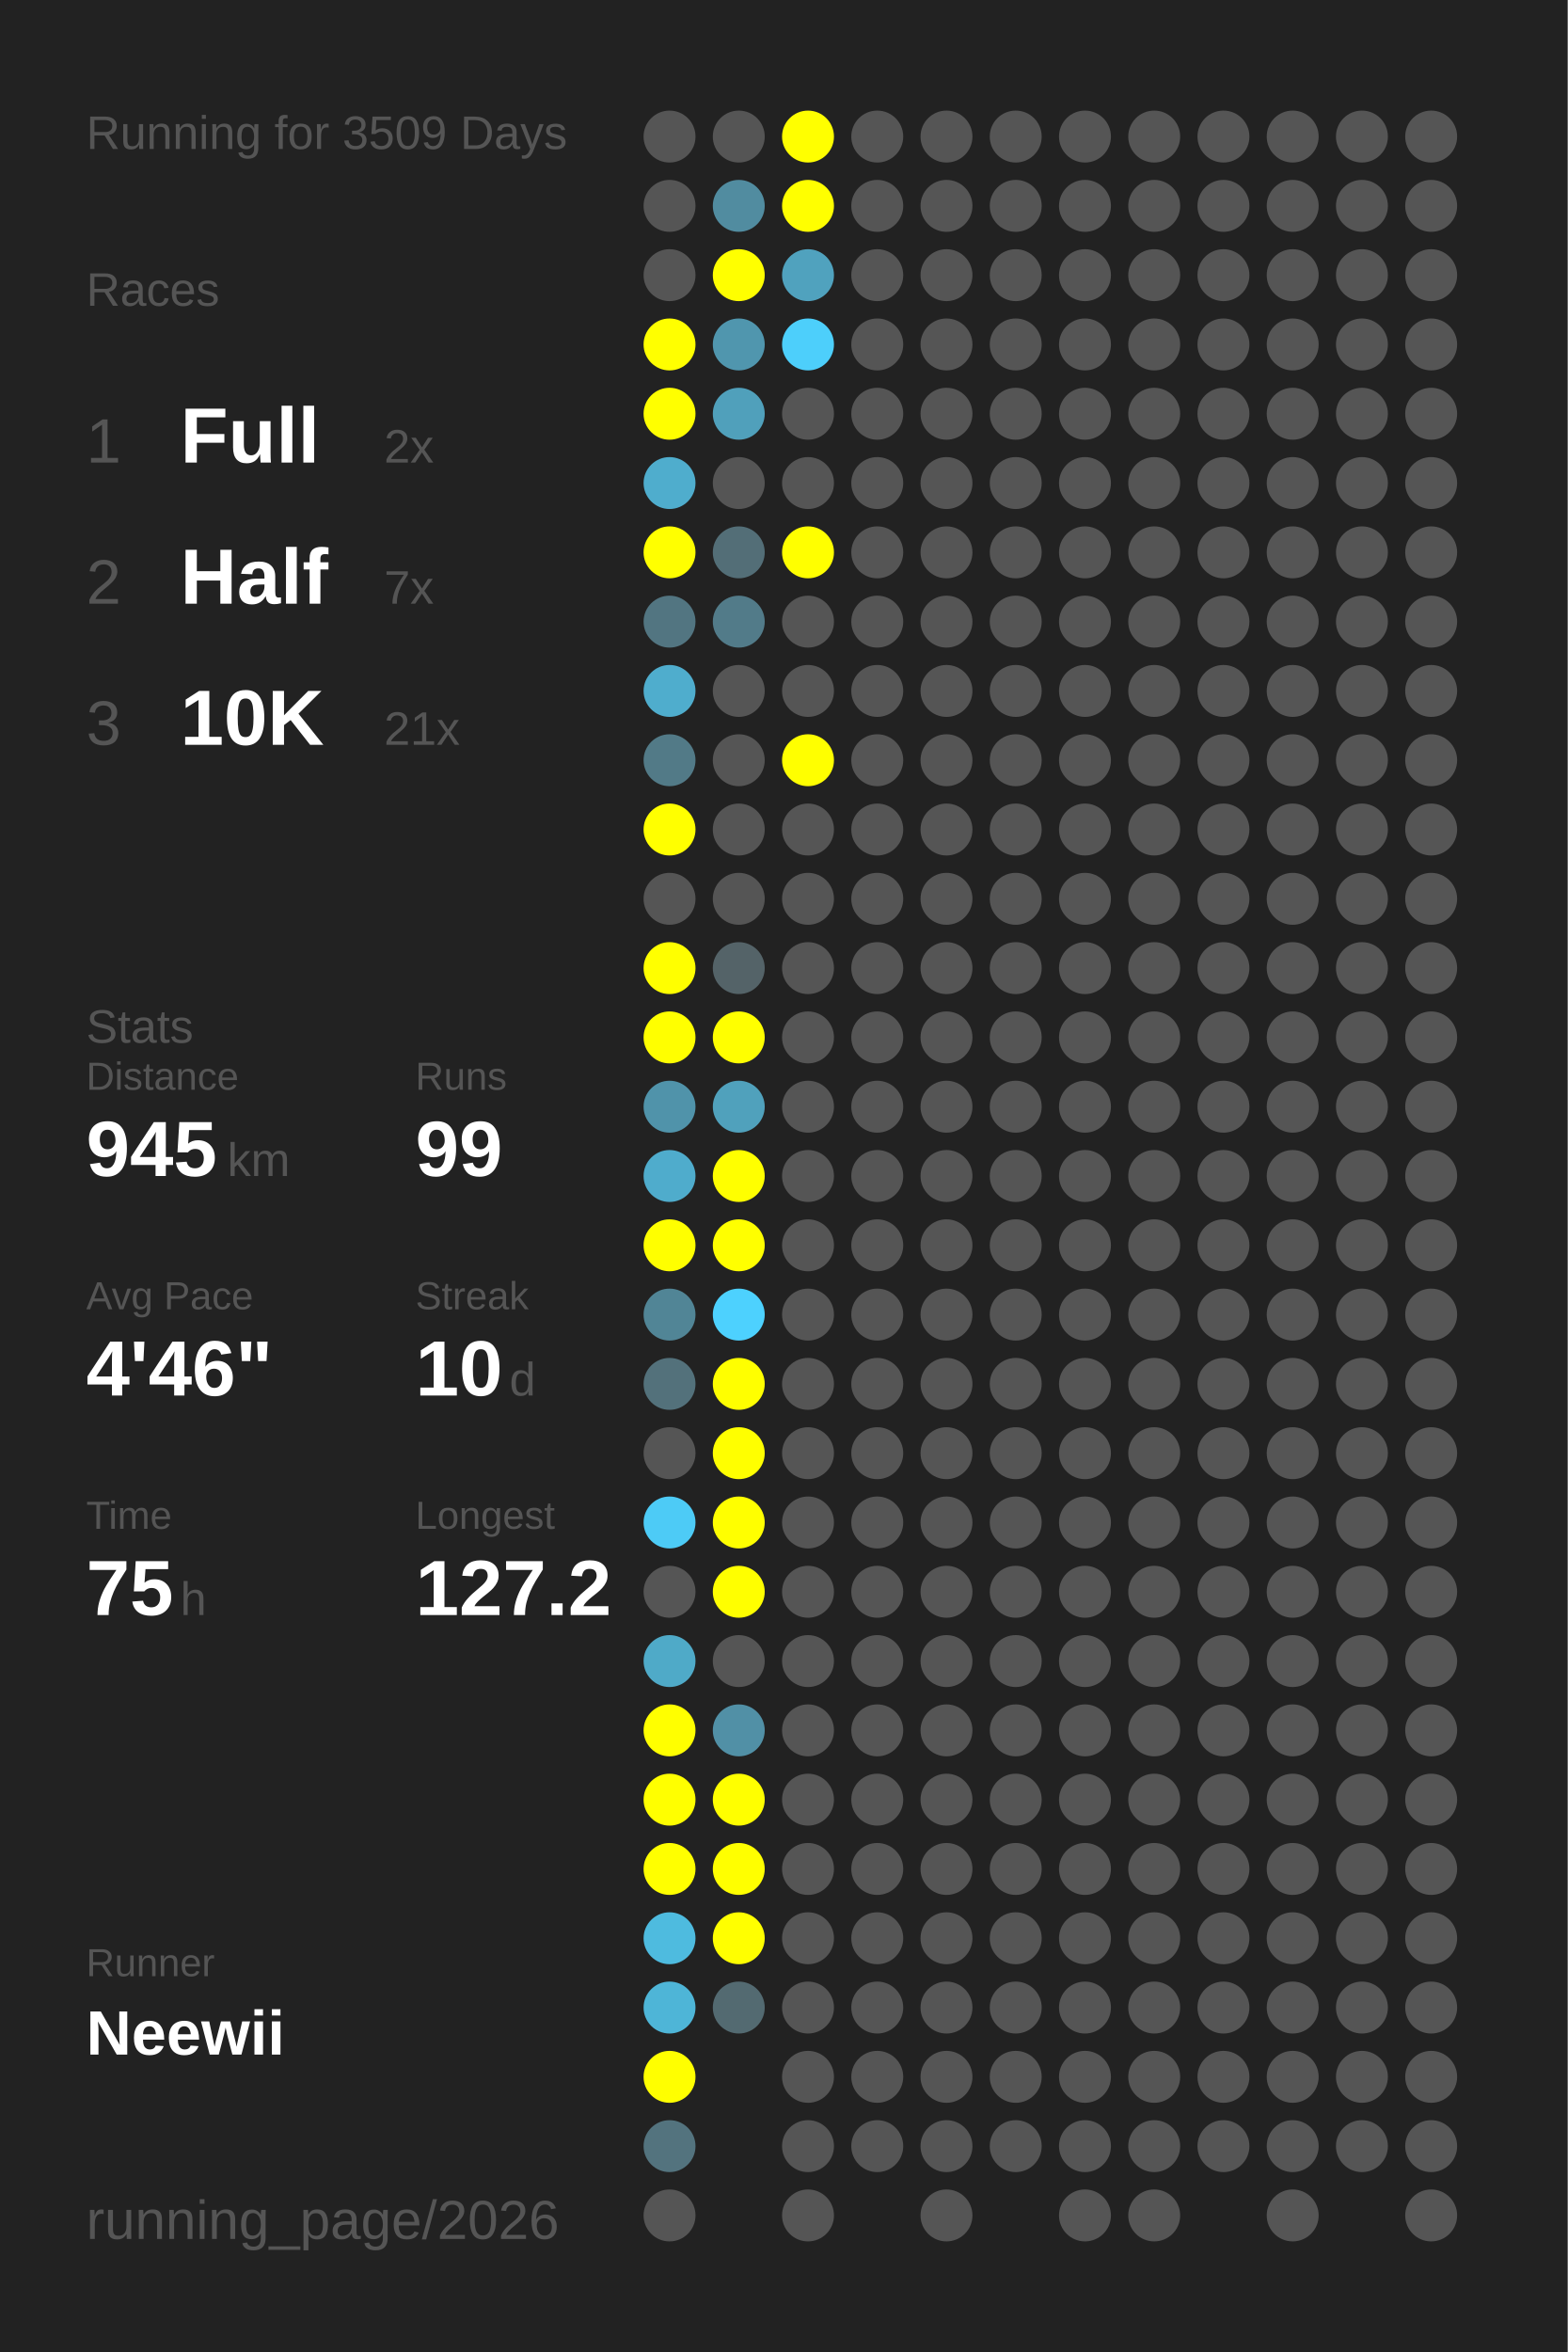
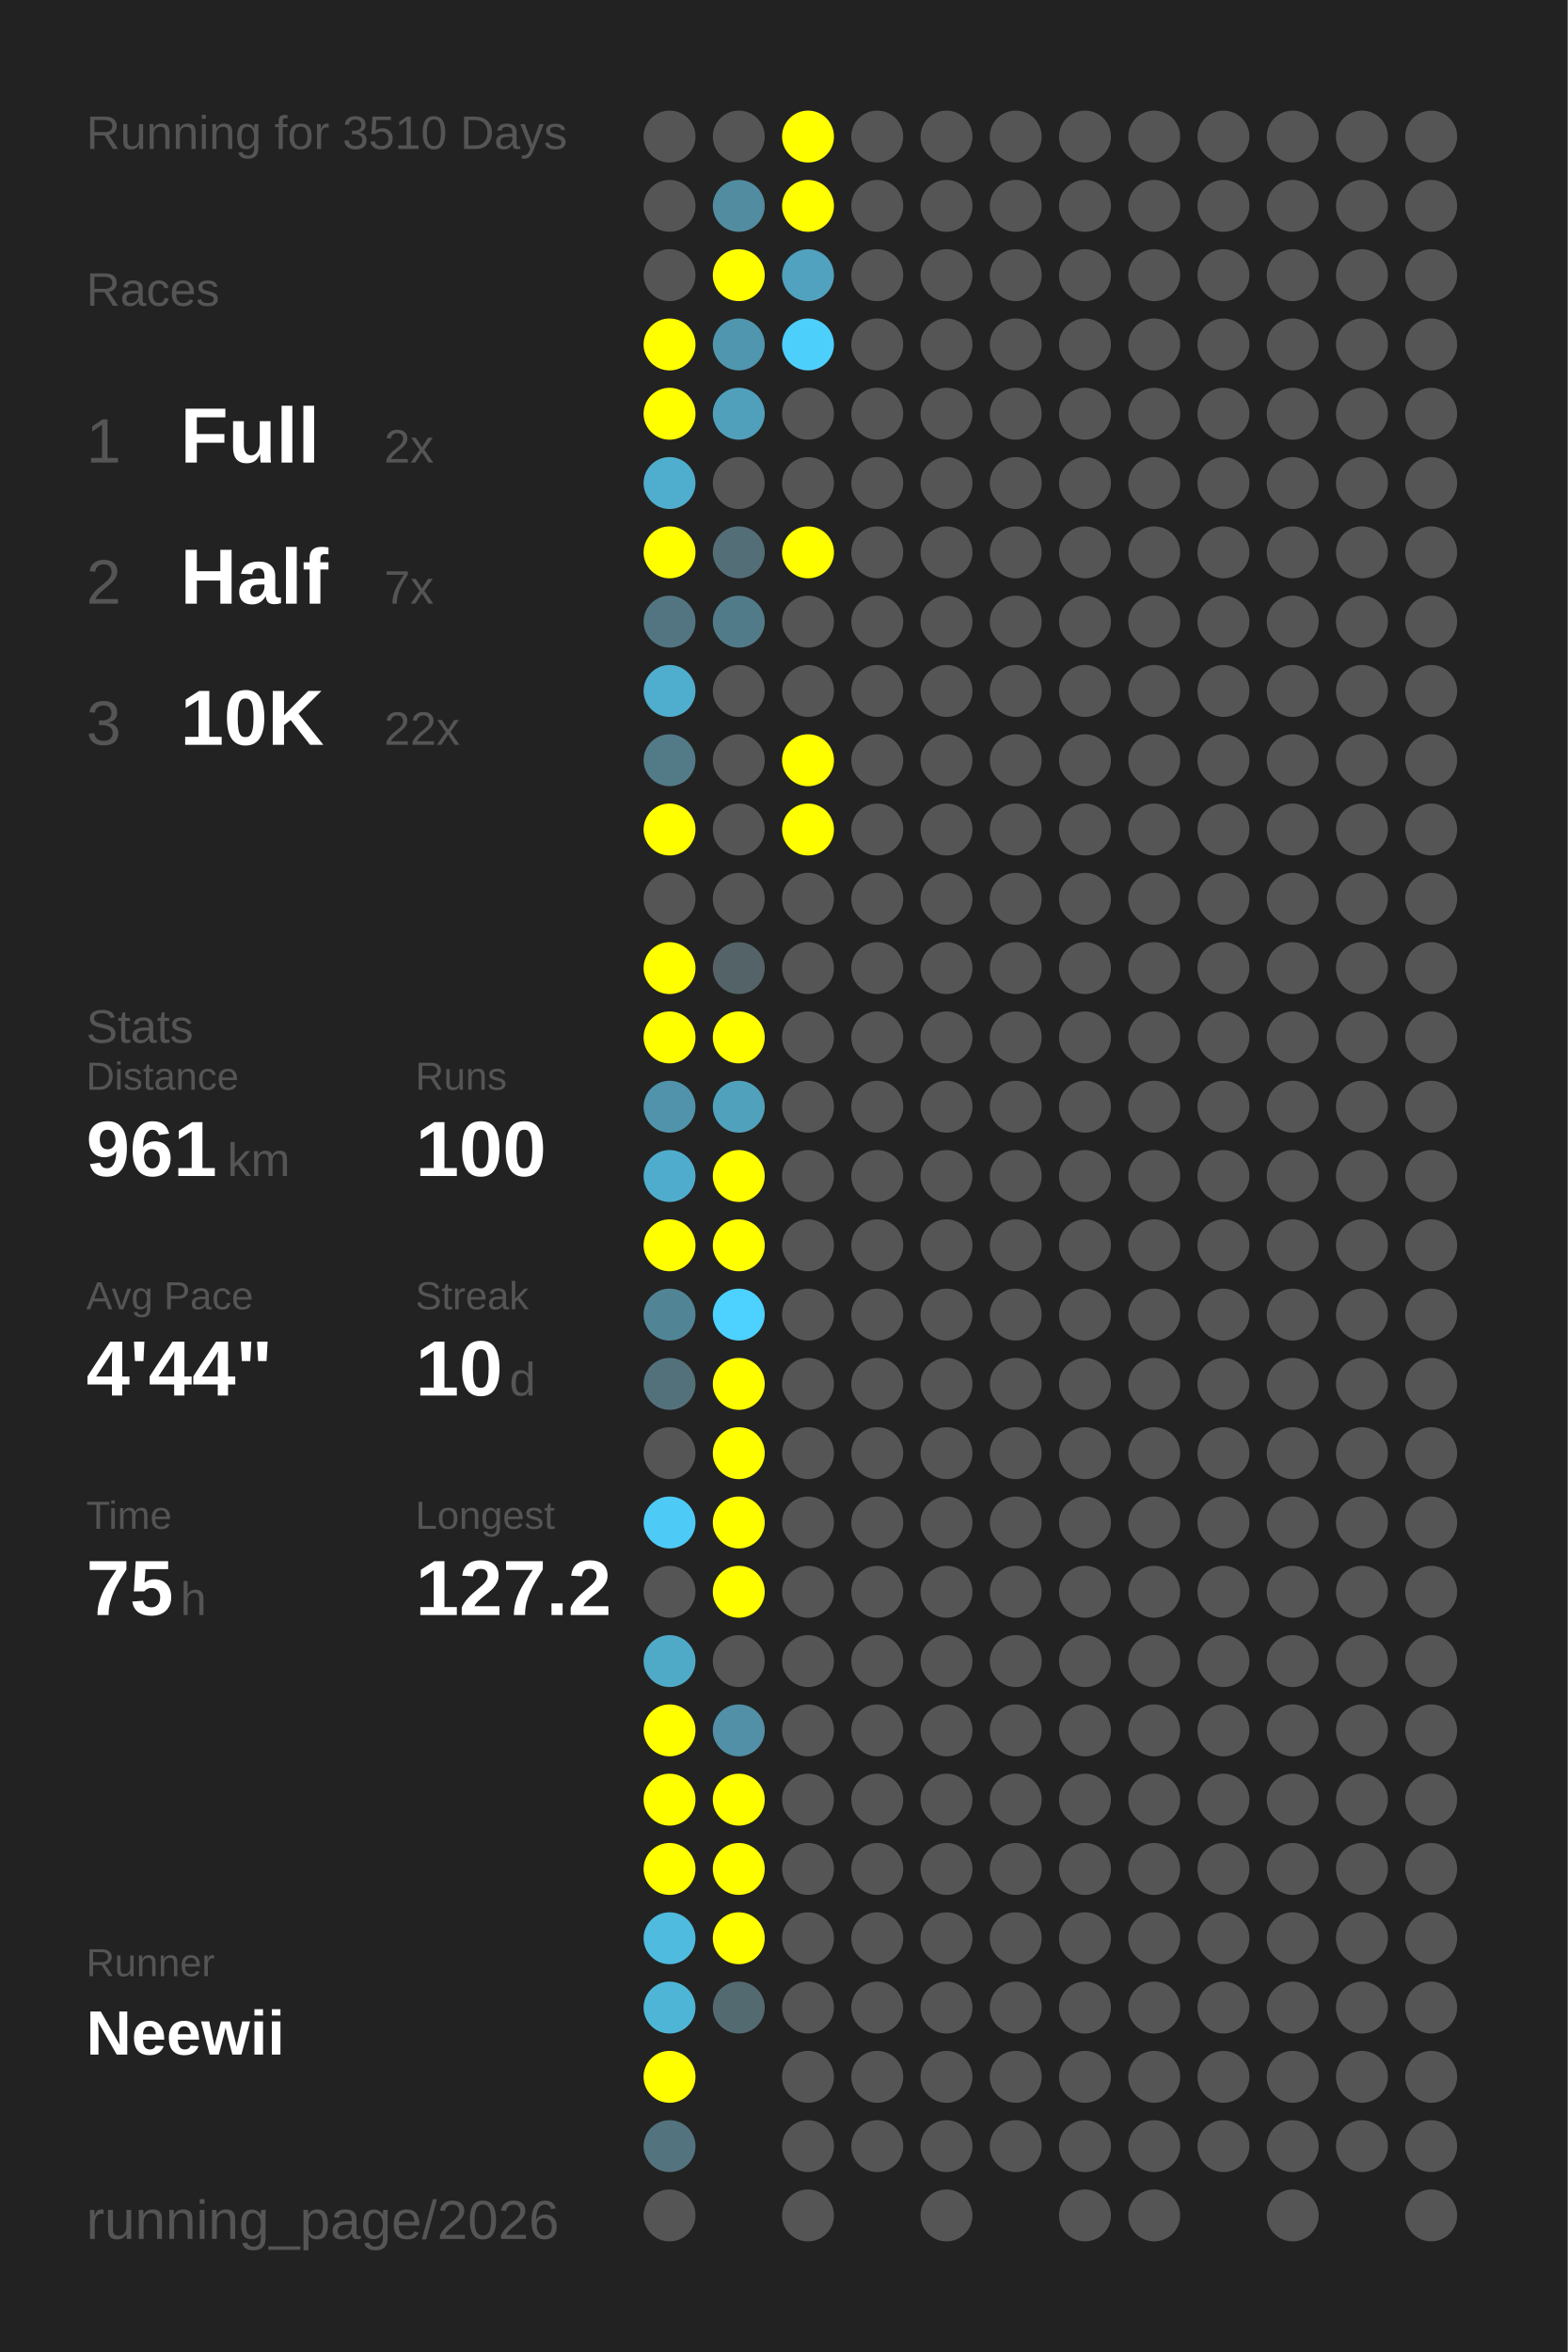
<svg xmlns="http://www.w3.org/2000/svg" baseProfile="full" height="300mm" version="1.1" viewBox="0,0,200,300" width="200mm">
  <defs />
  <rect fill="#222222" height="300" width="200" x="0" y="0" />
-   <text fill="#555555" style="font-size:6px; font-family:Arial;" x="11" y="19">Running for 3509 Days</text>
+   <text fill="#555555" style="font-size:6px; font-family:Arial;" x="11" y="19">Running for 3510 Days</text>
  <text fill="#555555" style="font-size:6px; font-family:Arial;" x="11" y="39">Races</text>
  <text fill="#555555" style="font-size:8px; font-family:Arial;" x="11" y="59">1</text>
  <text fill="#FFFFFF" style="font-size:10px; font-family:Arial; font-weight:bold;" x="23" y="59">Full</text>
  <text fill="#555555" style="font-size:6px; font-family:Arial;" x="49" y="59">2x</text>
  <text fill="#555555" style="font-size:8px; font-family:Arial;" x="11" y="77">2</text>
  <text fill="#FFFFFF" style="font-size:10px; font-family:Arial; font-weight:bold;" x="23" y="77">Half</text>
  <text fill="#555555" style="font-size:6px; font-family:Arial;" x="49" y="77">7x</text>
  <text fill="#555555" style="font-size:8px; font-family:Arial;" x="11" y="95">3</text>
  <text fill="#FFFFFF" style="font-size:10px; font-family:Arial; font-weight:bold;" x="23" y="95">10K</text>
-   <text fill="#555555" style="font-size:6px; font-family:Arial;" x="49" y="95">21x</text>
+   <text fill="#555555" style="font-size:6px; font-family:Arial;" x="49" y="95">22x</text>
  <text fill="#555555" style="font-size:6px; font-family:Arial;" x="11" y="133">Stats</text>
  <text fill="#555555" style="font-size:5px; font-family:Arial;" x="11" y="139">Distance</text>
-   <text fill="#FFFFFF" style="font-size:10px; font-family:Arial; font-weight:bold;" x="11" y="150">945</text>
+   <text fill="#FFFFFF" style="font-size:10px; font-family:Arial; font-weight:bold;" x="11" y="150">961</text>
  <text fill="#555555" style="font-size:6px; font-family:Arial;" x="29" y="150">km</text>
  <text fill="#555555" style="font-size:5px; font-family:Arial;" x="53" y="139">Runs</text>
-   <text fill="#FFFFFF" style="font-size:10px; font-family:Arial; font-weight:bold;" x="53" y="150">99</text>
+   <text fill="#FFFFFF" style="font-size:10px; font-family:Arial; font-weight:bold;" x="53" y="150">100</text>
  <text fill="#555555" style="font-size:5px; font-family:Arial;" x="11" y="167">Avg Pace</text>
-   <text fill="#FFFFFF" style="font-size:10px; font-family:Arial; font-weight:bold;" x="11" y="178">4'46"</text>
+   <text fill="#FFFFFF" style="font-size:10px; font-family:Arial; font-weight:bold;" x="11" y="178">4'44"</text>
  <text fill="#555555" style="font-size:5px; font-family:Arial;" x="53" y="167">Streak</text>
  <text fill="#FFFFFF" style="font-size:10px; font-family:Arial; font-weight:bold;" x="53" y="178">10</text>
  <text fill="#555555" style="font-size:6px; font-family:Arial;" x="65" y="178">d</text>
  <text fill="#555555" style="font-size:5px; font-family:Arial;" x="11" y="195">Time</text>
  <text fill="#FFFFFF" style="font-size:10px; font-family:Arial; font-weight:bold;" x="11" y="206">75</text>
  <text fill="#555555" style="font-size:6px; font-family:Arial;" x="23" y="206">h</text>
  <text fill="#555555" style="font-size:5px; font-family:Arial;" x="53" y="195">Longest</text>
  <text fill="#FFFFFF" style="font-size:10px; font-family:Arial; font-weight:bold;" x="53" y="206">127.2</text>
  <text fill="#555555" style="font-size:5px; font-family:Arial;" x="11" y="252.065">Runner</text>
  <text fill="#FFFFFF" style="font-size:8px; font-family:Arial; font-weight:bold;" x="11" y="262.065">Neewii</text>
  <text fill="#555555" style="font-size:7px; font-family:Arial;" x="11" y="285.581">running_page/2026</text>
  <circle cx="85.417" cy="17.419" fill="#555555" r="3.312" />
  <circle cx="85.417" cy="26.258" fill="#555555" r="3.312" />
  <circle cx="85.417" cy="35.097" fill="#555555" r="3.312" />
  <circle cx="85.417" cy="43.935" fill="#FFFF00" r="3.312" />
  <circle cx="85.417" cy="52.774" fill="#FFFF00" r="3.312" />
  <circle cx="85.417" cy="61.613" fill="#4fadcd" r="3.312" />
  <circle cx="85.417" cy="70.452" fill="#FFFF00" r="3.312" />
  <circle cx="85.417" cy="79.29" fill="#527581" r="3.312" />
  <circle cx="85.417" cy="88.129" fill="#4fadcd" r="3.312" />
  <circle cx="85.417" cy="96.968" fill="#527a87" r="3.312" />
  <circle cx="85.417" cy="105.806" fill="#FFFF00" r="3.312" />
  <circle cx="85.417" cy="114.645" fill="#555555" r="3.312" />
  <circle cx="85.417" cy="123.484" fill="#FFFF00" r="3.312" />
  <circle cx="85.417" cy="132.323" fill="#FFFF00" r="3.312" />
  <circle cx="85.417" cy="141.161" fill="#5093aa" r="3.312" />
  <circle cx="85.417" cy="150" fill="#4faccc" r="3.312" />
  <circle cx="85.417" cy="158.839" fill="#FFFF00" r="3.312" />
  <circle cx="85.417" cy="167.677" fill="#518596" r="3.312" />
  <circle cx="85.417" cy="176.516" fill="#53717b" r="3.312" />
  <circle cx="85.417" cy="185.355" fill="#555555" r="3.312" />
  <circle cx="85.417" cy="194.194" fill="#4dcbf6" r="3.312" />
  <circle cx="85.417" cy="203.032" fill="#555555" r="3.312" />
  <circle cx="85.417" cy="211.871" fill="#4faac8" r="3.312" />
  <circle cx="85.417" cy="220.71" fill="#FFFF00" r="3.312" />
  <circle cx="85.417" cy="229.548" fill="#FFFF00" r="3.312" />
  <circle cx="85.417" cy="238.387" fill="#FFFF00" r="3.312" />
  <circle cx="85.417" cy="247.226" fill="#4ebbdf" r="3.312" />
  <circle cx="85.417" cy="256.065" fill="#4eb5d7" r="3.312" />
  <circle cx="85.417" cy="264.903" fill="#FFFF00" r="3.312" />
  <circle cx="85.417" cy="273.742" fill="#53737e" r="3.312" />
  <circle cx="85.417" cy="282.581" fill="#555555" r="3.312" />
  <circle cx="94.25" cy="17.419" fill="#555555" r="3.312" />
  <circle cx="94.25" cy="26.258" fill="#518ca0" r="3.312" />
  <circle cx="94.25" cy="35.097" fill="#FFFF00" r="3.312" />
  <circle cx="94.25" cy="43.935" fill="#5096ae" r="3.312" />
  <circle cx="94.25" cy="52.774" fill="#50a0bb" r="3.312" />
  <circle cx="94.25" cy="61.613" fill="#555555" r="3.312" />
  <circle cx="94.25" cy="70.452" fill="#536e77" r="3.312" />
  <circle cx="94.25" cy="79.29" fill="#527b89" r="3.312" />
  <circle cx="94.25" cy="88.129" fill="#555555" r="3.312" />
  <circle cx="94.25" cy="96.968" fill="#555555" r="3.312" />
  <circle cx="94.25" cy="105.806" fill="#555555" r="3.312" />
  <circle cx="94.25" cy="114.645" fill="#555555" r="3.312" />
  <circle cx="94.25" cy="123.484" fill="#546368" r="3.312" />
  <circle cx="94.25" cy="132.323" fill="#FFFF00" r="3.312" />
  <circle cx="94.25" cy="141.161" fill="#50a1bc" r="3.312" />
  <circle cx="94.25" cy="150" fill="#FFFF00" r="3.312" />
  <circle cx="94.25" cy="158.839" fill="#FFFF00" r="3.312" />
  <circle cx="94.25" cy="167.677" fill="#4dd1fe" r="3.312" />
  <circle cx="94.25" cy="176.516" fill="#FFFF00" r="3.312" />
  <circle cx="94.25" cy="185.355" fill="#FFFF00" r="3.312" />
  <circle cx="94.25" cy="194.194" fill="#FFFF00" r="3.312" />
  <circle cx="94.25" cy="203.032" fill="#FFFF00" r="3.312" />
  <circle cx="94.25" cy="211.871" fill="#555555" r="3.312" />
  <circle cx="94.25" cy="220.71" fill="#5190a6" r="3.312" />
  <circle cx="94.25" cy="229.548" fill="#FFFF00" r="3.312" />
  <circle cx="94.25" cy="238.387" fill="#FFFF00" r="3.312" />
  <circle cx="94.25" cy="247.226" fill="#FFFF00" r="3.312" />
  <circle cx="94.25" cy="256.065" fill="#536a71" r="3.312" />
  <circle cx="103.083" cy="17.419" fill="#FFFF00" r="3.312" />
  <circle cx="103.083" cy="26.258" fill="#FFFF00" r="3.312" />
  <circle cx="103.083" cy="35.097" fill="#50a2be" r="3.312" />
  <circle cx="103.083" cy="43.935" fill="#4dcffb" r="3.312" />
  <circle cx="103.083" cy="52.774" fill="#555555" r="3.312" />
  <circle cx="103.083" cy="61.613" fill="#555555" r="3.312" />
  <circle cx="103.083" cy="70.452" fill="#FFFF00" r="3.312" />
  <circle cx="103.083" cy="79.29" fill="#555555" r="3.312" />
  <circle cx="103.083" cy="88.129" fill="#555555" r="3.312" />
  <circle cx="103.083" cy="96.968" fill="#FFFF00" r="3.312" />
-   <circle cx="103.083" cy="105.806" fill="#555555" r="3.312" />
+   <circle cx="103.083" cy="105.806" fill="#FFFF00" r="3.312" />
  <circle cx="103.083" cy="114.645" fill="#555555" r="3.312" />
  <circle cx="103.083" cy="123.484" fill="#555555" r="3.312" />
  <circle cx="103.083" cy="132.323" fill="#555555" r="3.312" />
  <circle cx="103.083" cy="141.161" fill="#555555" r="3.312" />
  <circle cx="103.083" cy="150" fill="#555555" r="3.312" />
  <circle cx="103.083" cy="158.839" fill="#555555" r="3.312" />
  <circle cx="103.083" cy="167.677" fill="#555555" r="3.312" />
  <circle cx="103.083" cy="176.516" fill="#555555" r="3.312" />
  <circle cx="103.083" cy="185.355" fill="#555555" r="3.312" />
  <circle cx="103.083" cy="194.194" fill="#555555" r="3.312" />
  <circle cx="103.083" cy="203.032" fill="#555555" r="3.312" />
  <circle cx="103.083" cy="211.871" fill="#555555" r="3.312" />
  <circle cx="103.083" cy="220.71" fill="#555555" r="3.312" />
  <circle cx="103.083" cy="229.548" fill="#555555" r="3.312" />
  <circle cx="103.083" cy="238.387" fill="#555555" r="3.312" />
  <circle cx="103.083" cy="247.226" fill="#555555" r="3.312" />
  <circle cx="103.083" cy="256.065" fill="#555555" r="3.312" />
  <circle cx="103.083" cy="264.903" fill="#555555" r="3.312" />
  <circle cx="103.083" cy="273.742" fill="#555555" r="3.312" />
  <circle cx="103.083" cy="282.581" fill="#555555" r="3.312" />
  <circle cx="111.917" cy="17.419" fill="#555555" r="3.312" />
  <circle cx="111.917" cy="26.258" fill="#555555" r="3.312" />
  <circle cx="111.917" cy="35.097" fill="#555555" r="3.312" />
  <circle cx="111.917" cy="43.935" fill="#555555" r="3.312" />
  <circle cx="111.917" cy="52.774" fill="#555555" r="3.312" />
  <circle cx="111.917" cy="61.613" fill="#555555" r="3.312" />
  <circle cx="111.917" cy="70.452" fill="#555555" r="3.312" />
  <circle cx="111.917" cy="79.29" fill="#555555" r="3.312" />
  <circle cx="111.917" cy="88.129" fill="#555555" r="3.312" />
  <circle cx="111.917" cy="96.968" fill="#555555" r="3.312" />
  <circle cx="111.917" cy="105.806" fill="#555555" r="3.312" />
  <circle cx="111.917" cy="114.645" fill="#555555" r="3.312" />
  <circle cx="111.917" cy="123.484" fill="#555555" r="3.312" />
  <circle cx="111.917" cy="132.323" fill="#555555" r="3.312" />
  <circle cx="111.917" cy="141.161" fill="#555555" r="3.312" />
  <circle cx="111.917" cy="150" fill="#555555" r="3.312" />
  <circle cx="111.917" cy="158.839" fill="#555555" r="3.312" />
  <circle cx="111.917" cy="167.677" fill="#555555" r="3.312" />
  <circle cx="111.917" cy="176.516" fill="#555555" r="3.312" />
  <circle cx="111.917" cy="185.355" fill="#555555" r="3.312" />
  <circle cx="111.917" cy="194.194" fill="#555555" r="3.312" />
  <circle cx="111.917" cy="203.032" fill="#555555" r="3.312" />
  <circle cx="111.917" cy="211.871" fill="#555555" r="3.312" />
  <circle cx="111.917" cy="220.71" fill="#555555" r="3.312" />
  <circle cx="111.917" cy="229.548" fill="#555555" r="3.312" />
  <circle cx="111.917" cy="238.387" fill="#555555" r="3.312" />
  <circle cx="111.917" cy="247.226" fill="#555555" r="3.312" />
  <circle cx="111.917" cy="256.065" fill="#555555" r="3.312" />
  <circle cx="111.917" cy="264.903" fill="#555555" r="3.312" />
  <circle cx="111.917" cy="273.742" fill="#555555" r="3.312" />
  <circle cx="120.75" cy="17.419" fill="#555555" r="3.312" />
  <circle cx="120.75" cy="26.258" fill="#555555" r="3.312" />
  <circle cx="120.75" cy="35.097" fill="#555555" r="3.312" />
  <circle cx="120.75" cy="43.935" fill="#555555" r="3.312" />
  <circle cx="120.75" cy="52.774" fill="#555555" r="3.312" />
  <circle cx="120.75" cy="61.613" fill="#555555" r="3.312" />
  <circle cx="120.75" cy="70.452" fill="#555555" r="3.312" />
  <circle cx="120.75" cy="79.29" fill="#555555" r="3.312" />
  <circle cx="120.75" cy="88.129" fill="#555555" r="3.312" />
  <circle cx="120.75" cy="96.968" fill="#555555" r="3.312" />
  <circle cx="120.75" cy="105.806" fill="#555555" r="3.312" />
  <circle cx="120.75" cy="114.645" fill="#555555" r="3.312" />
  <circle cx="120.75" cy="123.484" fill="#555555" r="3.312" />
  <circle cx="120.75" cy="132.323" fill="#555555" r="3.312" />
  <circle cx="120.75" cy="141.161" fill="#555555" r="3.312" />
  <circle cx="120.75" cy="150" fill="#555555" r="3.312" />
  <circle cx="120.75" cy="158.839" fill="#555555" r="3.312" />
  <circle cx="120.75" cy="167.677" fill="#555555" r="3.312" />
  <circle cx="120.75" cy="176.516" fill="#555555" r="3.312" />
  <circle cx="120.75" cy="185.355" fill="#555555" r="3.312" />
  <circle cx="120.75" cy="194.194" fill="#555555" r="3.312" />
  <circle cx="120.75" cy="203.032" fill="#555555" r="3.312" />
  <circle cx="120.75" cy="211.871" fill="#555555" r="3.312" />
  <circle cx="120.75" cy="220.71" fill="#555555" r="3.312" />
  <circle cx="120.75" cy="229.548" fill="#555555" r="3.312" />
  <circle cx="120.75" cy="238.387" fill="#555555" r="3.312" />
  <circle cx="120.75" cy="247.226" fill="#555555" r="3.312" />
  <circle cx="120.75" cy="256.065" fill="#555555" r="3.312" />
  <circle cx="120.75" cy="264.903" fill="#555555" r="3.312" />
  <circle cx="120.75" cy="273.742" fill="#555555" r="3.312" />
  <circle cx="120.75" cy="282.581" fill="#555555" r="3.312" />
  <circle cx="129.583" cy="17.419" fill="#555555" r="3.312" />
  <circle cx="129.583" cy="26.258" fill="#555555" r="3.312" />
  <circle cx="129.583" cy="35.097" fill="#555555" r="3.312" />
  <circle cx="129.583" cy="43.935" fill="#555555" r="3.312" />
  <circle cx="129.583" cy="52.774" fill="#555555" r="3.312" />
  <circle cx="129.583" cy="61.613" fill="#555555" r="3.312" />
  <circle cx="129.583" cy="70.452" fill="#555555" r="3.312" />
  <circle cx="129.583" cy="79.29" fill="#555555" r="3.312" />
  <circle cx="129.583" cy="88.129" fill="#555555" r="3.312" />
  <circle cx="129.583" cy="96.968" fill="#555555" r="3.312" />
  <circle cx="129.583" cy="105.806" fill="#555555" r="3.312" />
  <circle cx="129.583" cy="114.645" fill="#555555" r="3.312" />
  <circle cx="129.583" cy="123.484" fill="#555555" r="3.312" />
  <circle cx="129.583" cy="132.323" fill="#555555" r="3.312" />
  <circle cx="129.583" cy="141.161" fill="#555555" r="3.312" />
  <circle cx="129.583" cy="150" fill="#555555" r="3.312" />
  <circle cx="129.583" cy="158.839" fill="#555555" r="3.312" />
  <circle cx="129.583" cy="167.677" fill="#555555" r="3.312" />
  <circle cx="129.583" cy="176.516" fill="#555555" r="3.312" />
  <circle cx="129.583" cy="185.355" fill="#555555" r="3.312" />
  <circle cx="129.583" cy="194.194" fill="#555555" r="3.312" />
  <circle cx="129.583" cy="203.032" fill="#555555" r="3.312" />
  <circle cx="129.583" cy="211.871" fill="#555555" r="3.312" />
  <circle cx="129.583" cy="220.71" fill="#555555" r="3.312" />
  <circle cx="129.583" cy="229.548" fill="#555555" r="3.312" />
  <circle cx="129.583" cy="238.387" fill="#555555" r="3.312" />
  <circle cx="129.583" cy="247.226" fill="#555555" r="3.312" />
  <circle cx="129.583" cy="256.065" fill="#555555" r="3.312" />
  <circle cx="129.583" cy="264.903" fill="#555555" r="3.312" />
  <circle cx="129.583" cy="273.742" fill="#555555" r="3.312" />
  <circle cx="138.417" cy="17.419" fill="#555555" r="3.312" />
  <circle cx="138.417" cy="26.258" fill="#555555" r="3.312" />
  <circle cx="138.417" cy="35.097" fill="#555555" r="3.312" />
  <circle cx="138.417" cy="43.935" fill="#555555" r="3.312" />
  <circle cx="138.417" cy="52.774" fill="#555555" r="3.312" />
  <circle cx="138.417" cy="61.613" fill="#555555" r="3.312" />
  <circle cx="138.417" cy="70.452" fill="#555555" r="3.312" />
  <circle cx="138.417" cy="79.29" fill="#555555" r="3.312" />
  <circle cx="138.417" cy="88.129" fill="#555555" r="3.312" />
  <circle cx="138.417" cy="96.968" fill="#555555" r="3.312" />
  <circle cx="138.417" cy="105.806" fill="#555555" r="3.312" />
  <circle cx="138.417" cy="114.645" fill="#555555" r="3.312" />
  <circle cx="138.417" cy="123.484" fill="#555555" r="3.312" />
  <circle cx="138.417" cy="132.323" fill="#555555" r="3.312" />
  <circle cx="138.417" cy="141.161" fill="#555555" r="3.312" />
  <circle cx="138.417" cy="150" fill="#555555" r="3.312" />
  <circle cx="138.417" cy="158.839" fill="#555555" r="3.312" />
  <circle cx="138.417" cy="167.677" fill="#555555" r="3.312" />
  <circle cx="138.417" cy="176.516" fill="#555555" r="3.312" />
  <circle cx="138.417" cy="185.355" fill="#555555" r="3.312" />
  <circle cx="138.417" cy="194.194" fill="#555555" r="3.312" />
  <circle cx="138.417" cy="203.032" fill="#555555" r="3.312" />
  <circle cx="138.417" cy="211.871" fill="#555555" r="3.312" />
  <circle cx="138.417" cy="220.71" fill="#555555" r="3.312" />
  <circle cx="138.417" cy="229.548" fill="#555555" r="3.312" />
  <circle cx="138.417" cy="238.387" fill="#555555" r="3.312" />
  <circle cx="138.417" cy="247.226" fill="#555555" r="3.312" />
  <circle cx="138.417" cy="256.065" fill="#555555" r="3.312" />
  <circle cx="138.417" cy="264.903" fill="#555555" r="3.312" />
  <circle cx="138.417" cy="273.742" fill="#555555" r="3.312" />
  <circle cx="138.417" cy="282.581" fill="#555555" r="3.312" />
  <circle cx="147.25" cy="17.419" fill="#555555" r="3.312" />
  <circle cx="147.25" cy="26.258" fill="#555555" r="3.312" />
  <circle cx="147.25" cy="35.097" fill="#555555" r="3.312" />
  <circle cx="147.25" cy="43.935" fill="#555555" r="3.312" />
  <circle cx="147.25" cy="52.774" fill="#555555" r="3.312" />
  <circle cx="147.25" cy="61.613" fill="#555555" r="3.312" />
  <circle cx="147.25" cy="70.452" fill="#555555" r="3.312" />
  <circle cx="147.25" cy="79.29" fill="#555555" r="3.312" />
  <circle cx="147.25" cy="88.129" fill="#555555" r="3.312" />
  <circle cx="147.25" cy="96.968" fill="#555555" r="3.312" />
  <circle cx="147.25" cy="105.806" fill="#555555" r="3.312" />
  <circle cx="147.25" cy="114.645" fill="#555555" r="3.312" />
  <circle cx="147.25" cy="123.484" fill="#555555" r="3.312" />
  <circle cx="147.25" cy="132.323" fill="#555555" r="3.312" />
  <circle cx="147.25" cy="141.161" fill="#555555" r="3.312" />
  <circle cx="147.25" cy="150" fill="#555555" r="3.312" />
  <circle cx="147.25" cy="158.839" fill="#555555" r="3.312" />
  <circle cx="147.25" cy="167.677" fill="#555555" r="3.312" />
  <circle cx="147.25" cy="176.516" fill="#555555" r="3.312" />
  <circle cx="147.25" cy="185.355" fill="#555555" r="3.312" />
  <circle cx="147.25" cy="194.194" fill="#555555" r="3.312" />
  <circle cx="147.25" cy="203.032" fill="#555555" r="3.312" />
  <circle cx="147.25" cy="211.871" fill="#555555" r="3.312" />
  <circle cx="147.25" cy="220.71" fill="#555555" r="3.312" />
  <circle cx="147.25" cy="229.548" fill="#555555" r="3.312" />
  <circle cx="147.25" cy="238.387" fill="#555555" r="3.312" />
  <circle cx="147.25" cy="247.226" fill="#555555" r="3.312" />
  <circle cx="147.25" cy="256.065" fill="#555555" r="3.312" />
  <circle cx="147.25" cy="264.903" fill="#555555" r="3.312" />
  <circle cx="147.25" cy="273.742" fill="#555555" r="3.312" />
  <circle cx="147.25" cy="282.581" fill="#555555" r="3.312" />
  <circle cx="156.083" cy="17.419" fill="#555555" r="3.312" />
  <circle cx="156.083" cy="26.258" fill="#555555" r="3.312" />
  <circle cx="156.083" cy="35.097" fill="#555555" r="3.312" />
  <circle cx="156.083" cy="43.935" fill="#555555" r="3.312" />
  <circle cx="156.083" cy="52.774" fill="#555555" r="3.312" />
  <circle cx="156.083" cy="61.613" fill="#555555" r="3.312" />
  <circle cx="156.083" cy="70.452" fill="#555555" r="3.312" />
  <circle cx="156.083" cy="79.29" fill="#555555" r="3.312" />
  <circle cx="156.083" cy="88.129" fill="#555555" r="3.312" />
  <circle cx="156.083" cy="96.968" fill="#555555" r="3.312" />
  <circle cx="156.083" cy="105.806" fill="#555555" r="3.312" />
  <circle cx="156.083" cy="114.645" fill="#555555" r="3.312" />
  <circle cx="156.083" cy="123.484" fill="#555555" r="3.312" />
  <circle cx="156.083" cy="132.323" fill="#555555" r="3.312" />
  <circle cx="156.083" cy="141.161" fill="#555555" r="3.312" />
  <circle cx="156.083" cy="150" fill="#555555" r="3.312" />
  <circle cx="156.083" cy="158.839" fill="#555555" r="3.312" />
  <circle cx="156.083" cy="167.677" fill="#555555" r="3.312" />
  <circle cx="156.083" cy="176.516" fill="#555555" r="3.312" />
  <circle cx="156.083" cy="185.355" fill="#555555" r="3.312" />
  <circle cx="156.083" cy="194.194" fill="#555555" r="3.312" />
  <circle cx="156.083" cy="203.032" fill="#555555" r="3.312" />
  <circle cx="156.083" cy="211.871" fill="#555555" r="3.312" />
  <circle cx="156.083" cy="220.71" fill="#555555" r="3.312" />
  <circle cx="156.083" cy="229.548" fill="#555555" r="3.312" />
  <circle cx="156.083" cy="238.387" fill="#555555" r="3.312" />
  <circle cx="156.083" cy="247.226" fill="#555555" r="3.312" />
  <circle cx="156.083" cy="256.065" fill="#555555" r="3.312" />
  <circle cx="156.083" cy="264.903" fill="#555555" r="3.312" />
  <circle cx="156.083" cy="273.742" fill="#555555" r="3.312" />
  <circle cx="164.917" cy="17.419" fill="#555555" r="3.312" />
  <circle cx="164.917" cy="26.258" fill="#555555" r="3.312" />
  <circle cx="164.917" cy="35.097" fill="#555555" r="3.312" />
  <circle cx="164.917" cy="43.935" fill="#555555" r="3.312" />
  <circle cx="164.917" cy="52.774" fill="#555555" r="3.312" />
  <circle cx="164.917" cy="61.613" fill="#555555" r="3.312" />
  <circle cx="164.917" cy="70.452" fill="#555555" r="3.312" />
  <circle cx="164.917" cy="79.29" fill="#555555" r="3.312" />
  <circle cx="164.917" cy="88.129" fill="#555555" r="3.312" />
  <circle cx="164.917" cy="96.968" fill="#555555" r="3.312" />
  <circle cx="164.917" cy="105.806" fill="#555555" r="3.312" />
  <circle cx="164.917" cy="114.645" fill="#555555" r="3.312" />
  <circle cx="164.917" cy="123.484" fill="#555555" r="3.312" />
  <circle cx="164.917" cy="132.323" fill="#555555" r="3.312" />
  <circle cx="164.917" cy="141.161" fill="#555555" r="3.312" />
  <circle cx="164.917" cy="150" fill="#555555" r="3.312" />
  <circle cx="164.917" cy="158.839" fill="#555555" r="3.312" />
  <circle cx="164.917" cy="167.677" fill="#555555" r="3.312" />
  <circle cx="164.917" cy="176.516" fill="#555555" r="3.312" />
  <circle cx="164.917" cy="185.355" fill="#555555" r="3.312" />
  <circle cx="164.917" cy="194.194" fill="#555555" r="3.312" />
  <circle cx="164.917" cy="203.032" fill="#555555" r="3.312" />
  <circle cx="164.917" cy="211.871" fill="#555555" r="3.312" />
  <circle cx="164.917" cy="220.71" fill="#555555" r="3.312" />
  <circle cx="164.917" cy="229.548" fill="#555555" r="3.312" />
  <circle cx="164.917" cy="238.387" fill="#555555" r="3.312" />
  <circle cx="164.917" cy="247.226" fill="#555555" r="3.312" />
  <circle cx="164.917" cy="256.065" fill="#555555" r="3.312" />
  <circle cx="164.917" cy="264.903" fill="#555555" r="3.312" />
  <circle cx="164.917" cy="273.742" fill="#555555" r="3.312" />
  <circle cx="164.917" cy="282.581" fill="#555555" r="3.312" />
  <circle cx="173.75" cy="17.419" fill="#555555" r="3.312" />
  <circle cx="173.75" cy="26.258" fill="#555555" r="3.312" />
  <circle cx="173.75" cy="35.097" fill="#555555" r="3.312" />
  <circle cx="173.75" cy="43.935" fill="#555555" r="3.312" />
  <circle cx="173.75" cy="52.774" fill="#555555" r="3.312" />
  <circle cx="173.75" cy="61.613" fill="#555555" r="3.312" />
  <circle cx="173.75" cy="70.452" fill="#555555" r="3.312" />
  <circle cx="173.75" cy="79.29" fill="#555555" r="3.312" />
  <circle cx="173.75" cy="88.129" fill="#555555" r="3.312" />
  <circle cx="173.75" cy="96.968" fill="#555555" r="3.312" />
  <circle cx="173.75" cy="105.806" fill="#555555" r="3.312" />
  <circle cx="173.75" cy="114.645" fill="#555555" r="3.312" />
  <circle cx="173.75" cy="123.484" fill="#555555" r="3.312" />
  <circle cx="173.75" cy="132.323" fill="#555555" r="3.312" />
  <circle cx="173.75" cy="141.161" fill="#555555" r="3.312" />
  <circle cx="173.75" cy="150" fill="#555555" r="3.312" />
  <circle cx="173.75" cy="158.839" fill="#555555" r="3.312" />
  <circle cx="173.75" cy="167.677" fill="#555555" r="3.312" />
  <circle cx="173.75" cy="176.516" fill="#555555" r="3.312" />
  <circle cx="173.75" cy="185.355" fill="#555555" r="3.312" />
  <circle cx="173.75" cy="194.194" fill="#555555" r="3.312" />
  <circle cx="173.75" cy="203.032" fill="#555555" r="3.312" />
  <circle cx="173.75" cy="211.871" fill="#555555" r="3.312" />
  <circle cx="173.75" cy="220.71" fill="#555555" r="3.312" />
  <circle cx="173.75" cy="229.548" fill="#555555" r="3.312" />
  <circle cx="173.75" cy="238.387" fill="#555555" r="3.312" />
  <circle cx="173.75" cy="247.226" fill="#555555" r="3.312" />
  <circle cx="173.75" cy="256.065" fill="#555555" r="3.312" />
  <circle cx="173.75" cy="264.903" fill="#555555" r="3.312" />
  <circle cx="173.75" cy="273.742" fill="#555555" r="3.312" />
  <circle cx="182.583" cy="17.419" fill="#555555" r="3.312" />
  <circle cx="182.583" cy="26.258" fill="#555555" r="3.312" />
  <circle cx="182.583" cy="35.097" fill="#555555" r="3.312" />
  <circle cx="182.583" cy="43.935" fill="#555555" r="3.312" />
  <circle cx="182.583" cy="52.774" fill="#555555" r="3.312" />
  <circle cx="182.583" cy="61.613" fill="#555555" r="3.312" />
  <circle cx="182.583" cy="70.452" fill="#555555" r="3.312" />
  <circle cx="182.583" cy="79.29" fill="#555555" r="3.312" />
  <circle cx="182.583" cy="88.129" fill="#555555" r="3.312" />
  <circle cx="182.583" cy="96.968" fill="#555555" r="3.312" />
  <circle cx="182.583" cy="105.806" fill="#555555" r="3.312" />
  <circle cx="182.583" cy="114.645" fill="#555555" r="3.312" />
  <circle cx="182.583" cy="123.484" fill="#555555" r="3.312" />
  <circle cx="182.583" cy="132.323" fill="#555555" r="3.312" />
  <circle cx="182.583" cy="141.161" fill="#555555" r="3.312" />
  <circle cx="182.583" cy="150" fill="#555555" r="3.312" />
  <circle cx="182.583" cy="158.839" fill="#555555" r="3.312" />
  <circle cx="182.583" cy="167.677" fill="#555555" r="3.312" />
  <circle cx="182.583" cy="176.516" fill="#555555" r="3.312" />
  <circle cx="182.583" cy="185.355" fill="#555555" r="3.312" />
  <circle cx="182.583" cy="194.194" fill="#555555" r="3.312" />
  <circle cx="182.583" cy="203.032" fill="#555555" r="3.312" />
  <circle cx="182.583" cy="211.871" fill="#555555" r="3.312" />
  <circle cx="182.583" cy="220.71" fill="#555555" r="3.312" />
  <circle cx="182.583" cy="229.548" fill="#555555" r="3.312" />
  <circle cx="182.583" cy="238.387" fill="#555555" r="3.312" />
  <circle cx="182.583" cy="247.226" fill="#555555" r="3.312" />
  <circle cx="182.583" cy="256.065" fill="#555555" r="3.312" />
  <circle cx="182.583" cy="264.903" fill="#555555" r="3.312" />
  <circle cx="182.583" cy="273.742" fill="#555555" r="3.312" />
  <circle cx="182.583" cy="282.581" fill="#555555" r="3.312" />
</svg>
